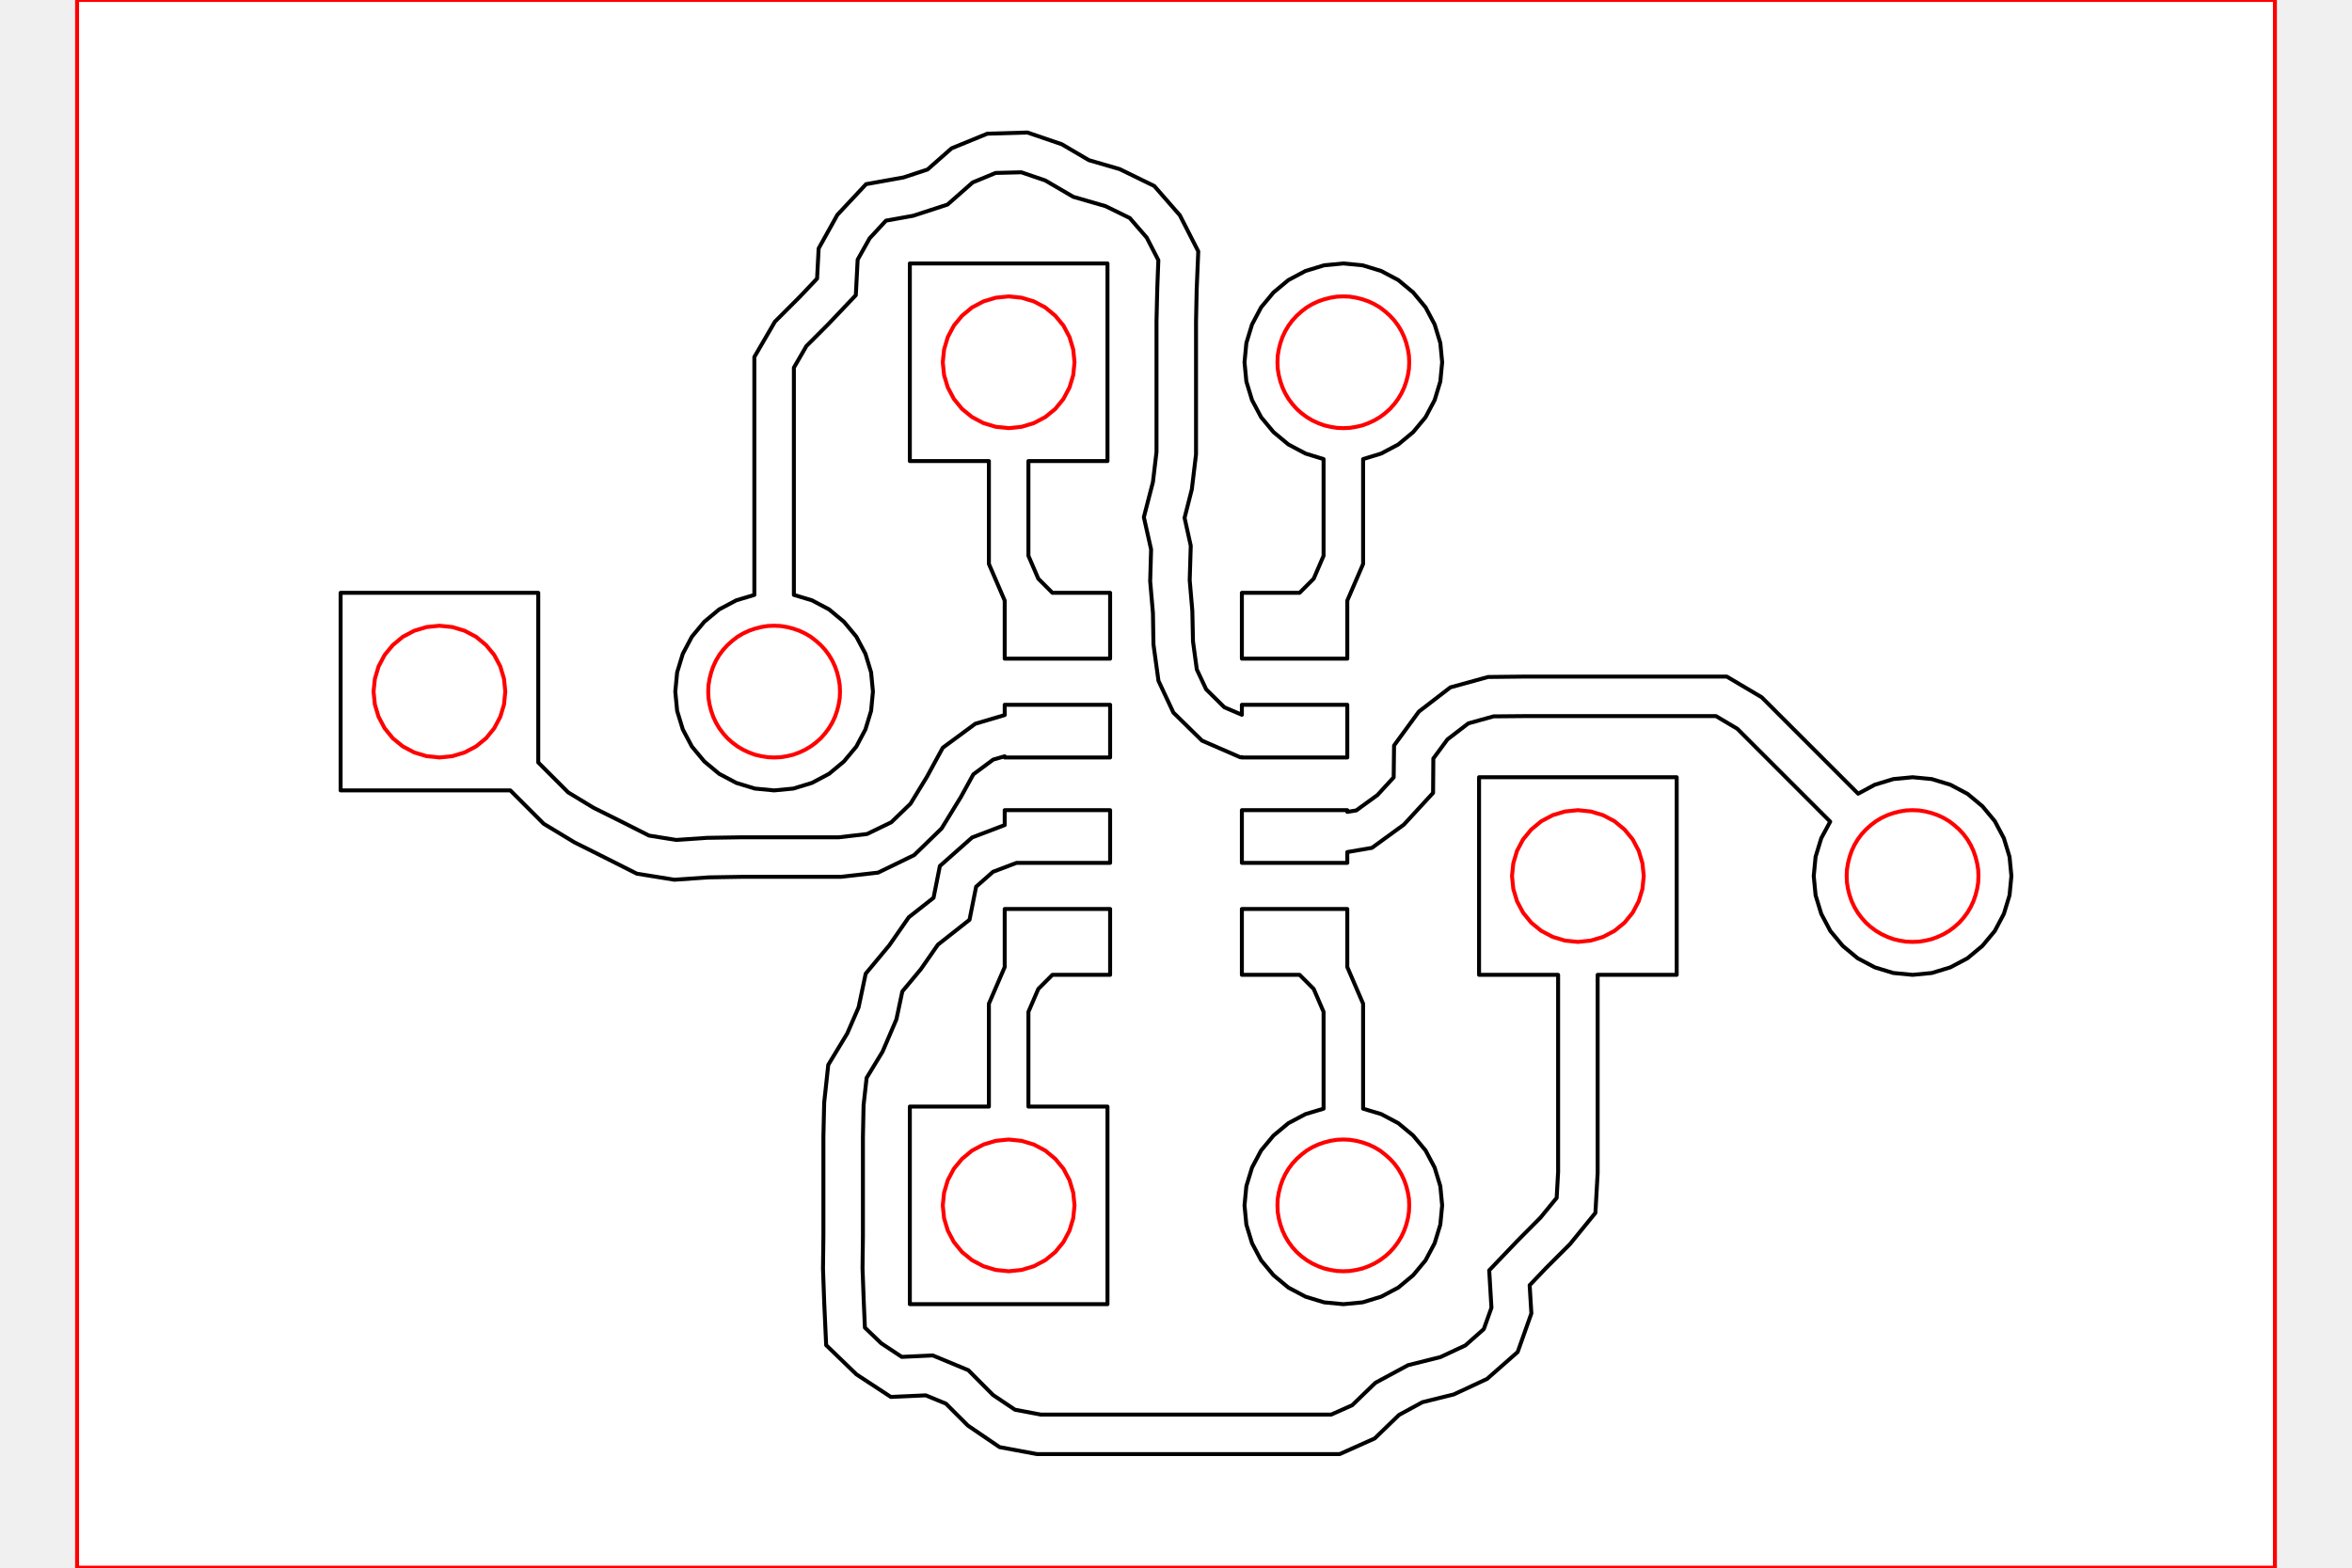
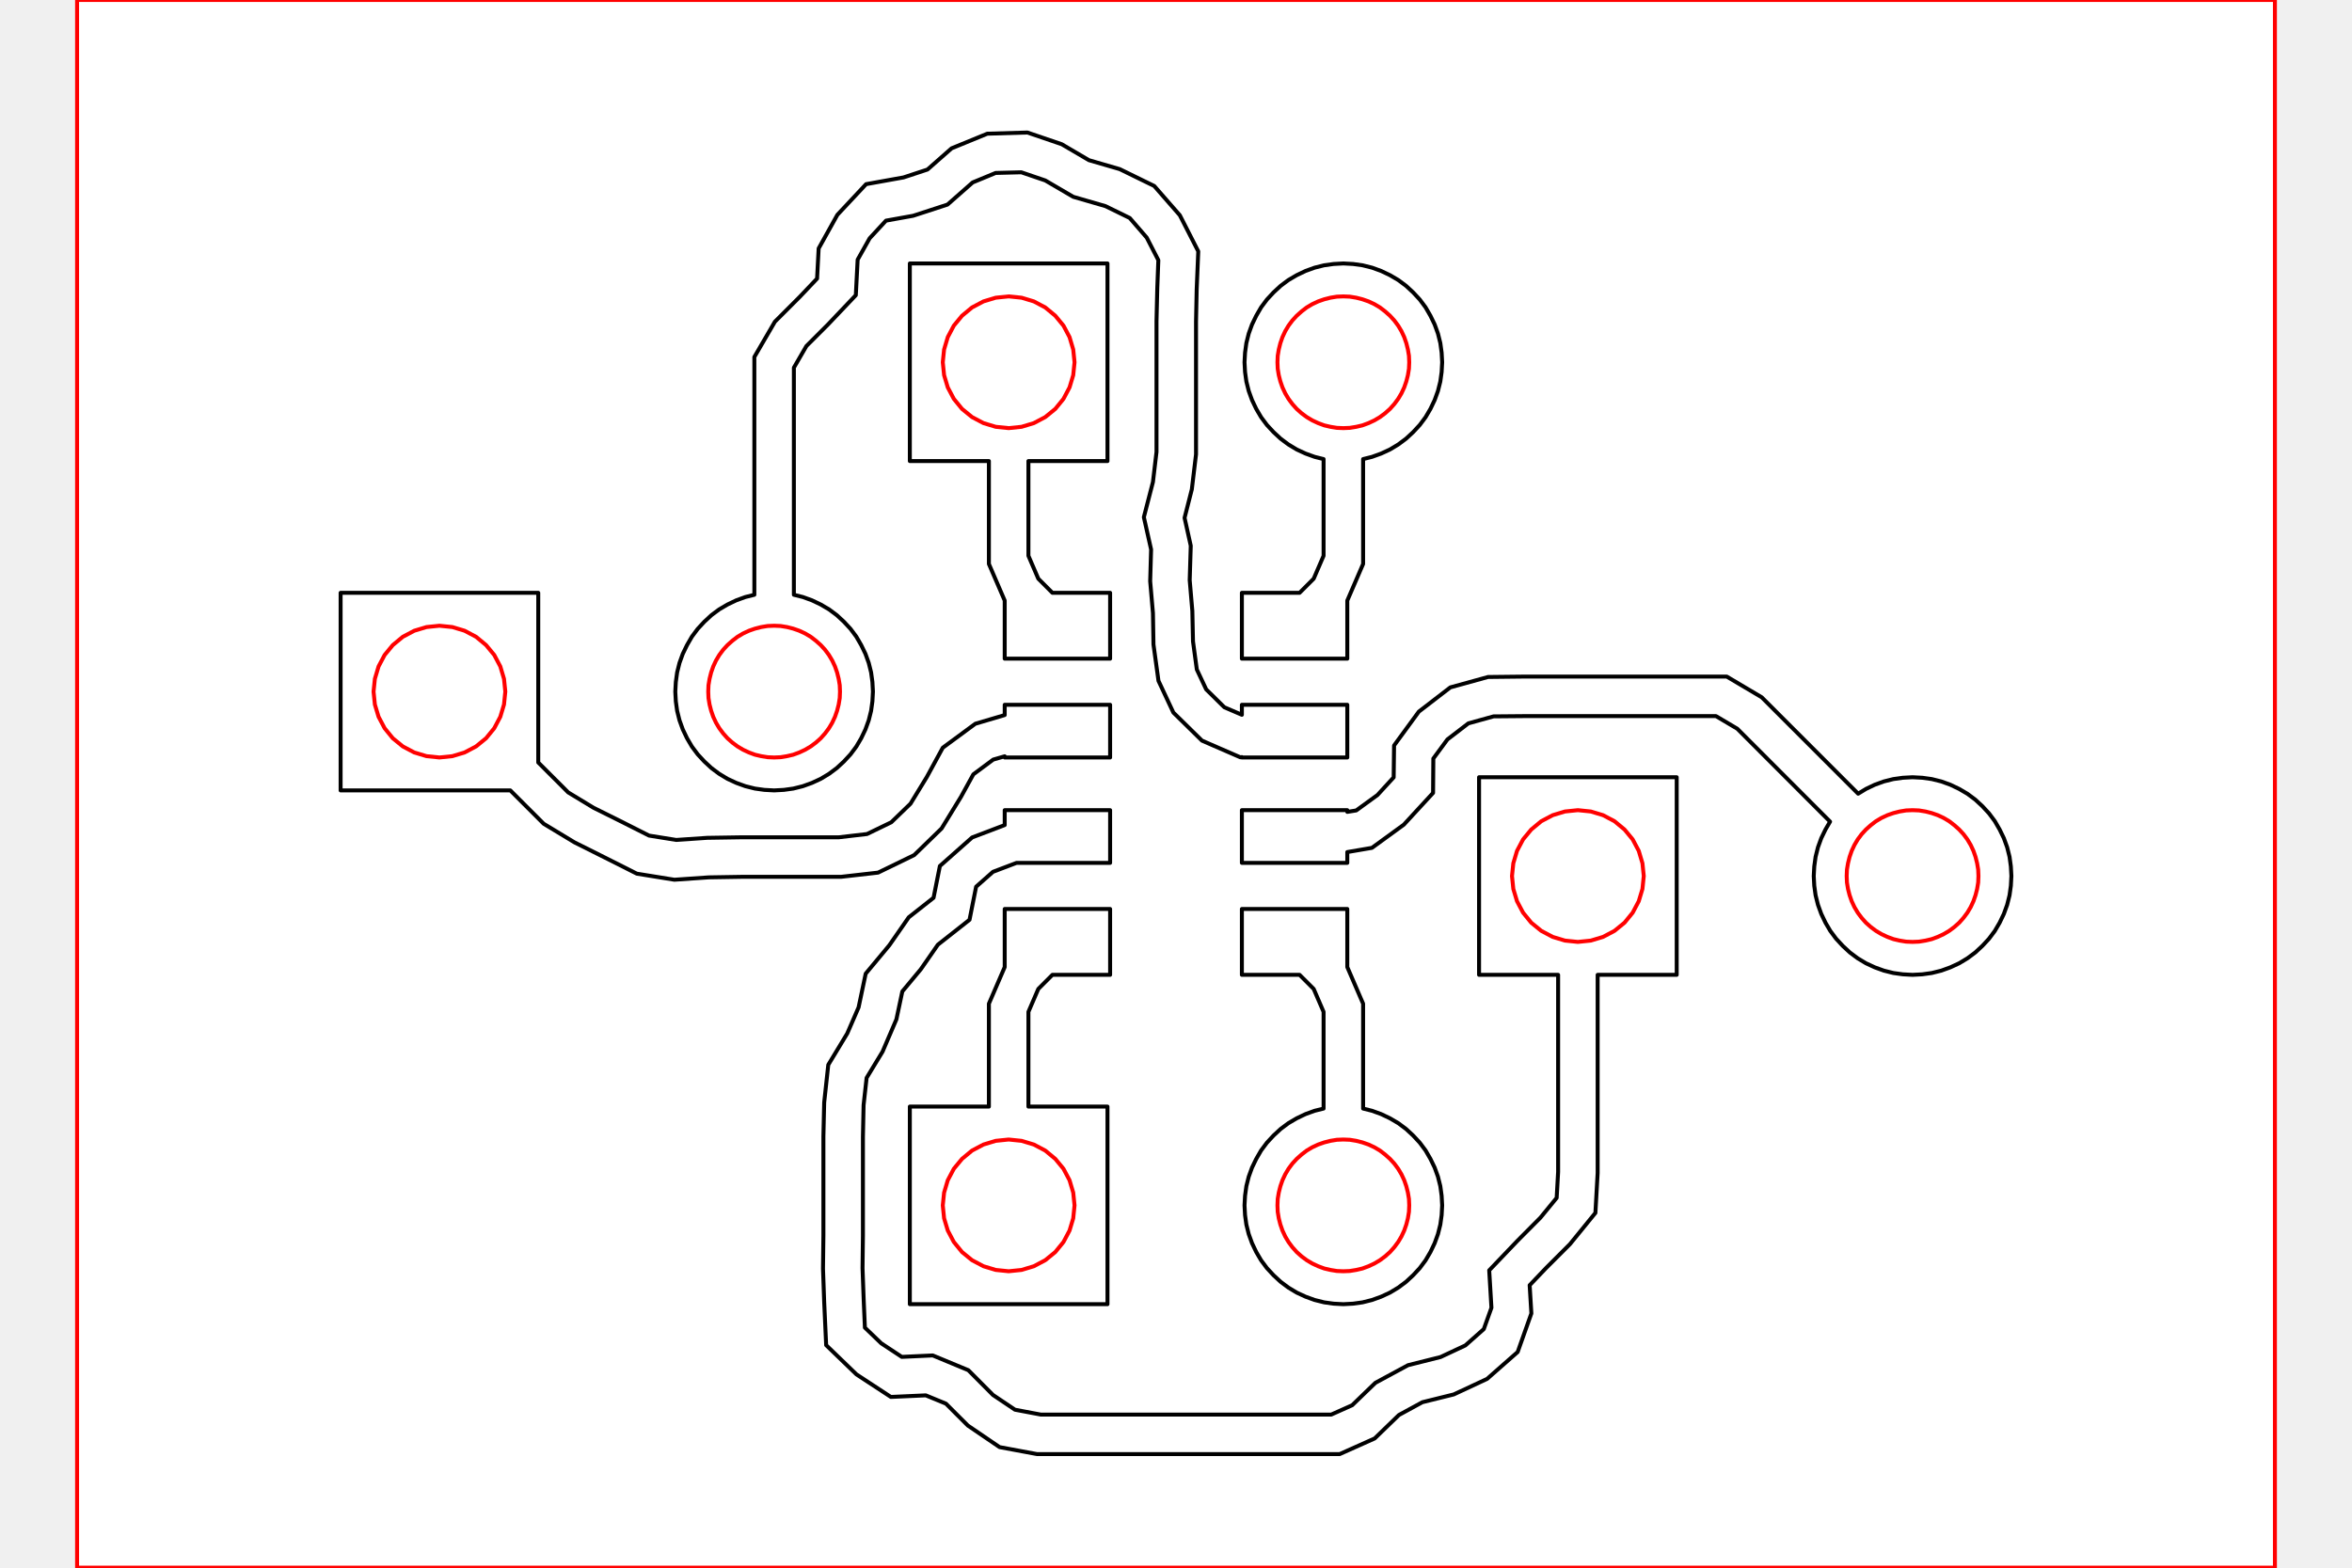
<svg xmlns="http://www.w3.org/2000/svg" width="600" height="400" viewBox="-2.5 -0.762 16.68 11.9" style="background-color: white;">
  <rect x="-2.5" y="-0.762" width="16.68" height="11.9" fill="white" />
  <g transform="matrix(1 0 0 -1 0 10.37584)">
    <g transform="matrix(1,0,0,1,0,0)">
      <path d="M 5.07 1.988 L 5.06 2.085 L 5.032 2.179 L 4.986 2.266 L 4.924 2.341 L 4.848 2.404 L 4.761 2.45 L 4.668 2.478 L 4.57 2.488 L 4.472 2.478 L 4.379 2.45 L 4.292 2.404 L 4.216 2.341 L 4.154 2.266 L 4.108 2.179 L 4.08 2.085 L 4.07 1.988 L 4.08 1.89 L 4.108 1.797 L 4.154 1.71 L 4.216 1.634 L 4.292 1.572 L 4.379 1.526 L 4.472 1.498 L 4.57 1.488 L 4.668 1.498 L 4.761 1.526 L 4.848 1.572 L 4.924 1.634 L 4.986 1.71 L 5.032 1.797 L 5.06 1.89 L 5.07 1.988 L 5.07 1.988 Z" fill="none" stroke="#FF0000" stroke-width="0.03" stroke-linecap="round" stroke-linejoin="round" />
    </g>
    <g transform="matrix(1,0,0,1,0,0)">
      <path d="M 7.61 1.988 L 7.608 2.037 L 7.6 2.085 L 7.588 2.133 L 7.572 2.179 L 7.551 2.224 L 7.526 2.266 L 7.497 2.305 L 7.464 2.341 L 7.427 2.374 L 7.388 2.404 L 7.346 2.429 L 7.301 2.45 L 7.255 2.466 L 7.208 2.478 L 7.159 2.486 L 7.11 2.488 L 7.061 2.486 L 7.012 2.478 L 6.965 2.466 L 6.919 2.45 L 6.874 2.429 L 6.832 2.404 L 6.793 2.374 L 6.756 2.341 L 6.723 2.305 L 6.694 2.266 L 6.669 2.224 L 6.648 2.179 L 6.632 2.133 L 6.62 2.085 L 6.612 2.037 L 6.61 1.988 L 6.612 1.939 L 6.62 1.89 L 6.632 1.843 L 6.648 1.797 L 6.669 1.752 L 6.694 1.71 L 6.723 1.671 L 6.756 1.634 L 6.793 1.601 L 6.832 1.572 L 6.874 1.547 L 6.919 1.526 L 6.965 1.509 L 7.012 1.498 L 7.061 1.49 L 7.11 1.488 L 7.159 1.49 L 7.208 1.498 L 7.255 1.509 L 7.301 1.526 L 7.346 1.547 L 7.388 1.572 L 7.427 1.601 L 7.464 1.634 L 7.497 1.671 L 7.526 1.71 L 7.551 1.752 L 7.572 1.797 L 7.588 1.843 L 7.6 1.89 L 7.608 1.939 L 7.61 1.988 L 7.61 1.988 Z" fill="none" stroke="#FF0000" stroke-width="0.03" stroke-linecap="round" stroke-linejoin="round" />
    </g>
    <g transform="matrix(1,0,0,1,0,0)">
      <path d="M 5.07 8.388 L 5.06 8.485 L 5.032 8.579 L 4.986 8.666 L 4.924 8.741 L 4.848 8.804 L 4.761 8.85 L 4.668 8.878 L 4.57 8.888 L 4.472 8.878 L 4.379 8.85 L 4.292 8.804 L 4.216 8.741 L 4.154 8.666 L 4.108 8.579 L 4.08 8.485 L 4.07 8.388 L 4.08 8.29 L 4.108 8.197 L 4.154 8.11 L 4.216 8.034 L 4.292 7.972 L 4.379 7.926 L 4.472 7.898 L 4.57 7.888 L 4.668 7.898 L 4.761 7.926 L 4.848 7.972 L 4.924 8.034 L 4.986 8.11 L 5.032 8.197 L 5.06 8.29 L 5.07 8.388 L 5.07 8.388 Z" fill="none" stroke="#FF0000" stroke-width="0.03" stroke-linecap="round" stroke-linejoin="round" />
    </g>
    <g transform="matrix(1,0,0,1,0,0)">
      <path d="M 7.61 8.388 L 7.608 8.437 L 7.6 8.485 L 7.588 8.533 L 7.572 8.579 L 7.551 8.624 L 7.526 8.666 L 7.497 8.705 L 7.464 8.741 L 7.427 8.774 L 7.388 8.804 L 7.346 8.829 L 7.301 8.85 L 7.255 8.866 L 7.208 8.878 L 7.159 8.886 L 7.11 8.888 L 7.061 8.886 L 7.012 8.878 L 6.965 8.866 L 6.919 8.85 L 6.874 8.829 L 6.832 8.804 L 6.793 8.774 L 6.756 8.741 L 6.723 8.705 L 6.694 8.666 L 6.669 8.624 L 6.648 8.579 L 6.632 8.533 L 6.62 8.485 L 6.612 8.437 L 6.61 8.388 L 6.612 8.339 L 6.62 8.29 L 6.632 8.243 L 6.648 8.197 L 6.669 8.152 L 6.694 8.11 L 6.723 8.071 L 6.756 8.034 L 6.793 8.001 L 6.832 7.972 L 6.874 7.947 L 6.919 7.926 L 6.965 7.909 L 7.012 7.898 L 7.061 7.89 L 7.11 7.888 L 7.159 7.89 L 7.208 7.898 L 7.255 7.909 L 7.301 7.926 L 7.346 7.947 L 7.388 7.972 L 7.427 8.001 L 7.464 8.034 L 7.497 8.071 L 7.526 8.11 L 7.551 8.152 L 7.572 8.197 L 7.588 8.243 L 7.6 8.29 L 7.608 8.339 L 7.61 8.388 L 7.61 8.388 Z" fill="none" stroke="#FF0000" stroke-width="0.03" stroke-linecap="round" stroke-linejoin="round" />
    </g>
    <g transform="matrix(1,0,0,1,0,0)">
      <path d="M 0.75 5.888 L 0.74 5.985 L 0.712 6.079 L 0.666 6.166 L 0.604 6.241 L 0.528 6.304 L 0.441 6.35 L 0.348 6.378 L 0.25 6.388 L 0.152 6.378 L 0.059 6.35 L -0.028 6.304 L -0.104 6.241 L -0.166 6.166 L -0.212 6.079 L -0.24 5.985 L -0.25 5.888 L -0.24 5.79 L -0.212 5.697 L -0.166 5.61 L -0.104 5.534 L -0.028 5.472 L 0.059 5.426 L 0.152 5.398 L 0.25 5.388 L 0.348 5.398 L 0.441 5.426 L 0.528 5.472 L 0.604 5.534 L 0.666 5.61 L 0.712 5.697 L 0.74 5.79 L 0.75 5.888 L 0.75 5.888 Z" fill="none" stroke="#FF0000" stroke-width="0.03" stroke-linecap="round" stroke-linejoin="round" />
    </g>
    <g transform="matrix(1,0,0,1,0,0)">
      <path d="M 3.29 5.888 L 3.288 5.937 L 3.28 5.985 L 3.268 6.033 L 3.252 6.079 L 3.231 6.124 L 3.206 6.166 L 3.177 6.205 L 3.144 6.241 L 3.107 6.274 L 3.068 6.304 L 3.026 6.329 L 2.981 6.35 L 2.935 6.366 L 2.888 6.378 L 2.839 6.386 L 2.79 6.388 L 2.741 6.386 L 2.692 6.378 L 2.645 6.366 L 2.599 6.35 L 2.554 6.329 L 2.512 6.304 L 2.473 6.274 L 2.436 6.241 L 2.403 6.205 L 2.374 6.166 L 2.349 6.124 L 2.328 6.079 L 2.312 6.033 L 2.3 5.985 L 2.292 5.937 L 2.29 5.888 L 2.292 5.839 L 2.3 5.79 L 2.312 5.743 L 2.328 5.697 L 2.349 5.652 L 2.374 5.61 L 2.403 5.571 L 2.436 5.534 L 2.473 5.501 L 2.512 5.472 L 2.554 5.447 L 2.599 5.426 L 2.645 5.409 L 2.692 5.398 L 2.741 5.39 L 2.79 5.388 L 2.839 5.39 L 2.888 5.398 L 2.935 5.409 L 2.981 5.426 L 3.026 5.447 L 3.068 5.472 L 3.107 5.501 L 3.144 5.534 L 3.177 5.571 L 3.206 5.61 L 3.231 5.652 L 3.252 5.697 L 3.268 5.743 L 3.28 5.79 L 3.288 5.839 L 3.29 5.888 L 3.29 5.888 Z" fill="none" stroke="#FF0000" stroke-width="0.03" stroke-linecap="round" stroke-linejoin="round" />
    </g>
    <g transform="matrix(1,0,0,1,0,0)">
      <path d="M 9.39 4.488 L 9.38 4.585 L 9.352 4.679 L 9.306 4.766 L 9.244 4.841 L 9.168 4.904 L 9.081 4.95 L 8.988 4.978 L 8.89 4.988 L 8.792 4.978 L 8.699 4.95 L 8.612 4.904 L 8.536 4.841 L 8.474 4.766 L 8.428 4.679 L 8.4 4.585 L 8.39 4.488 L 8.4 4.39 L 8.428 4.297 L 8.474 4.21 L 8.536 4.134 L 8.612 4.072 L 8.699 4.026 L 8.792 3.998 L 8.89 3.988 L 8.988 3.998 L 9.081 4.026 L 9.168 4.072 L 9.244 4.134 L 9.306 4.21 L 9.352 4.297 L 9.38 4.39 L 9.39 4.488 L 9.39 4.488 Z" fill="none" stroke="#FF0000" stroke-width="0.03" stroke-linecap="round" stroke-linejoin="round" />
    </g>
    <g transform="matrix(1,0,0,1,0,0)">
      <path d="M 11.93 4.488 L 11.928 4.537 L 11.92 4.585 L 11.908 4.633 L 11.892 4.679 L 11.871 4.724 L 11.846 4.766 L 11.817 4.805 L 11.784 4.841 L 11.747 4.874 L 11.708 4.904 L 11.666 4.929 L 11.621 4.95 L 11.575 4.966 L 11.528 4.978 L 11.479 4.986 L 11.43 4.988 L 11.381 4.986 L 11.332 4.978 L 11.285 4.966 L 11.239 4.95 L 11.194 4.929 L 11.152 4.904 L 11.113 4.874 L 11.076 4.841 L 11.043 4.805 L 11.014 4.766 L 10.989 4.724 L 10.968 4.679 L 10.952 4.633 L 10.94 4.585 L 10.932 4.537 L 10.93 4.488 L 10.932 4.439 L 10.94 4.39 L 10.952 4.343 L 10.968 4.297 L 10.989 4.252 L 11.014 4.21 L 11.043 4.171 L 11.076 4.134 L 11.113 4.101 L 11.152 4.072 L 11.194 4.047 L 11.239 4.026 L 11.285 4.009 L 11.332 3.998 L 11.381 3.99 L 11.43 3.988 L 11.479 3.99 L 11.528 3.998 L 11.575 4.009 L 11.621 4.026 L 11.666 4.047 L 11.708 4.072 L 11.747 4.101 L 11.784 4.134 L 11.817 4.171 L 11.846 4.21 L 11.871 4.252 L 11.892 4.297 L 11.908 4.343 L 11.92 4.39 L 11.928 4.439 L 11.93 4.488 L 11.93 4.488 Z" fill="none" stroke="#FF0000" stroke-width="0.03" stroke-linecap="round" stroke-linejoin="round" />
    </g>
    <g transform="matrix(1,0,0,1,0,0)">
      <path d="M -2.5 -0.762 L 14.18 -0.762 L 14.18 11.138 L -2.5 11.138 L -2.5 -0.762 L -2.5 -0.762 Z" fill="none" stroke="#FF0000" stroke-width="0.03" stroke-linecap="round" stroke-linejoin="round" />
    </g>
    <g transform="matrix(1,0,0,1,0,0)">
-       <path d="M 7.14 4.67 L 7.327 4.702 L 7.569 4.878 L 7.791 5.119 L 7.793 5.38 L 7.9 5.525 L 8.059 5.647 L 8.25 5.7 L 8.48 5.702 L 9.938 5.702 L 10.1 5.606 L 10.805 4.901 L 10.737 4.775 L 10.694 4.634 L 10.68 4.488 L 10.694 4.342 L 10.737 4.201 L 10.806 4.071 L 10.9 3.958 L 11.013 3.864 L 11.143 3.795 L 11.284 3.752 L 11.43 3.738 L 11.576 3.752 L 11.717 3.795 L 11.847 3.864 L 11.96 3.958 L 12.054 4.071 L 12.123 4.201 L 12.166 4.342 L 12.18 4.488 L 12.166 4.634 L 12.123 4.775 L 12.054 4.905 L 11.96 5.018 L 11.847 5.112 L 11.717 5.181 L 11.576 5.224 L 11.43 5.238 L 11.284 5.224 L 11.143 5.181 L 11.017 5.113 L 10.285 5.845 L 10.02 6.002 L 8.478 6.002 L 8.208 5.999 L 7.922 5.92 L 7.683 5.736 L 7.495 5.479 L 7.492 5.237 L 7.369 5.103 L 7.208 4.986 L 7.14 4.975 L 7.14 4.988 L 6.34 4.988 L 6.34 4.588 L 7.14 4.588 L 7.14 4.67 L 7.14 4.67" fill="none" stroke="#000000" stroke-width="0.03" stroke-linecap="round" stroke-linejoin="round" />
+       <path d="M 7.14 4.67 L 7.327 4.702 L 7.569 4.878 L 7.791 5.119 L 7.793 5.38 L 7.9 5.525 L 8.059 5.647 L 8.25 5.7 L 8.48 5.702 L 9.938 5.702 L 10.1 5.606 L 10.804 4.901 L 10.769 4.841 L 10.737 4.775 L 10.712 4.706 L 10.694 4.634 L 10.684 4.561 L 10.68 4.488 L 10.684 4.414 L 10.694 4.342 L 10.712 4.27 L 10.737 4.201 L 10.769 4.134 L 10.806 4.071 L 10.85 4.012 L 10.9 3.958 L 10.954 3.908 L 11.013 3.864 L 11.076 3.826 L 11.143 3.795 L 11.212 3.77 L 11.284 3.752 L 11.356 3.742 L 11.43 3.738 L 11.504 3.742 L 11.576 3.752 L 11.648 3.77 L 11.717 3.795 L 11.784 3.826 L 11.847 3.864 L 11.906 3.908 L 11.96 3.958 L 12.01 4.012 L 12.054 4.071 L 12.091 4.134 L 12.123 4.201 L 12.148 4.27 L 12.166 4.342 L 12.176 4.414 L 12.18 4.488 L 12.176 4.561 L 12.166 4.634 L 12.148 4.706 L 12.123 4.775 L 12.091 4.841 L 12.054 4.905 L 12.01 4.964 L 11.96 5.018 L 11.906 5.068 L 11.847 5.112 L 11.784 5.149 L 11.717 5.181 L 11.648 5.206 L 11.576 5.224 L 11.504 5.234 L 11.43 5.238 L 11.356 5.234 L 11.284 5.224 L 11.212 5.206 L 11.143 5.181 L 11.076 5.149 L 11.017 5.113 L 10.285 5.845 L 10.02 6.002 L 8.478 6.002 L 8.208 5.999 L 7.922 5.92 L 7.683 5.736 L 7.495 5.479 L 7.492 5.237 L 7.369 5.103 L 7.208 4.986 L 7.14 4.975 L 7.14 4.988 L 6.34 4.988 L 6.34 4.588 L 7.14 4.588 L 7.14 4.67 L 7.14 4.67" fill="none" stroke="#000000" stroke-width="0.03" stroke-linecap="round" stroke-linejoin="round" />
    </g>
    <g transform="matrix(1,0,0,1,0,0)">
      <path d="M 4.63 4.588 L 5.34 4.588 L 5.34 4.988 L 4.54 4.988 L 4.54 4.875 L 4.293 4.781 L 4.048 4.564 L 4 4.323 L 3.812 4.175 L 3.664 3.962 L 3.485 3.747 L 3.431 3.491 L 3.345 3.293 L 3.201 3.055 L 3.17 2.769 L 3.164 2.511 L 3.164 2.009 L 3.164 1.76 L 3.161 1.507 L 3.17 1.254 L 3.185 0.927 L 3.415 0.705 L 3.676 0.534 L 3.941 0.546 L 4.094 0.483 L 4.26 0.317 L 4.501 0.153 L 4.786 0.1 L 7.082 0.1 L 7.348 0.219 L 7.532 0.397 L 7.71 0.494 L 7.948 0.553 L 8.201 0.671 L 8.433 0.875 L 8.537 1.168 L 8.524 1.382 L 8.649 1.513 L 8.83 1.694 L 9.023 1.931 L 9.04 2.234 L 9.04 3.738 L 9.64 3.738 L 9.64 5.238 L 8.14 5.238 L 8.14 3.738 L 8.74 3.738 L 8.74 2.242 L 8.729 2.045 L 8.606 1.895 L 8.434 1.722 L 8.217 1.495 L 8.234 1.211 L 8.176 1.049 L 8.036 0.925 L 7.848 0.837 L 7.601 0.775 L 7.353 0.641 L 7.177 0.471 L 7.018 0.4 L 4.814 0.4 L 4.618 0.437 L 4.451 0.549 L 4.264 0.737 L 3.994 0.849 L 3.759 0.838 L 3.603 0.941 L 3.479 1.06 L 3.47 1.266 L 3.461 1.511 L 3.464 1.758 L 3.464 2.009 L 3.464 2.508 L 3.469 2.749 L 3.492 2.956 L 3.613 3.155 L 3.718 3.4 L 3.763 3.612 L 3.903 3.78 L 4.033 3.967 L 4.273 4.156 L 4.323 4.407 L 4.451 4.52 L 4.63 4.588 L 4.63 4.588" fill="none" stroke="#000000" stroke-width="0.03" stroke-linecap="round" stroke-linejoin="round" />
    </g>
    <g transform="matrix(1,0,0,1,0,0)">
-       <path d="M 6.34 5.391 L 6.34 5.388 L 7.14 5.388 L 7.14 5.788 L 6.34 5.788 L 6.34 5.712 L 6.207 5.769 L 6.069 5.905 L 5.998 6.056 L 5.969 6.269 L 5.964 6.5 L 5.944 6.734 L 5.952 6.995 L 5.905 7.207 L 5.96 7.423 L 5.992 7.689 L 5.992 8.448 L 5.992 8.697 L 5.997 8.943 L 6.009 9.23 L 5.869 9.504 L 5.675 9.726 L 5.413 9.854 L 5.179 9.922 L 4.973 10.043 L 4.712 10.132 L 4.408 10.123 L 4.137 10.012 L 3.954 9.851 L 3.772 9.791 L 3.488 9.74 L 3.27 9.507 L 3.128 9.252 L 3.116 9.023 L 2.985 8.885 L 2.796 8.696 L 2.64 8.428 L 2.64 6.622 L 2.503 6.581 L 2.373 6.512 L 2.26 6.418 L 2.166 6.305 L 2.097 6.175 L 2.054 6.034 L 2.04 5.888 L 2.054 5.742 L 2.097 5.601 L 2.166 5.471 L 2.26 5.358 L 2.373 5.264 L 2.503 5.195 L 2.644 5.152 L 2.79 5.138 L 2.936 5.152 L 3.077 5.195 L 3.207 5.264 L 3.32 5.358 L 3.414 5.471 L 3.483 5.601 L 3.526 5.742 L 3.54 5.888 L 3.526 6.034 L 3.483 6.175 L 3.414 6.305 L 3.32 6.418 L 3.207 6.512 L 3.077 6.581 L 2.94 6.622 L 2.94 8.347 L 3.035 8.511 L 3.2 8.676 L 3.41 8.897 L 3.424 9.167 L 3.515 9.329 L 3.639 9.463 L 3.845 9.5 L 4.106 9.585 L 4.297 9.753 L 4.471 9.825 L 4.666 9.83 L 4.848 9.768 L 5.06 9.644 L 5.305 9.573 L 5.489 9.483 L 5.618 9.334 L 5.706 9.163 L 5.698 8.953 L 5.692 8.7 L 5.692 8.448 L 5.692 7.707 L 5.665 7.479 L 5.596 7.212 L 5.651 6.967 L 5.644 6.726 L 5.665 6.484 L 5.669 6.246 L 5.707 5.97 L 5.82 5.729 L 6.037 5.516 L 6.329 5.389 L 6.34 5.391 L 6.34 5.391" fill="none" stroke="#000000" stroke-width="0.03" stroke-linecap="round" stroke-linejoin="round" />
+       <path d="M 6.34 5.391 L 6.34 5.388 L 7.14 5.388 L 7.14 5.788 L 6.34 5.788 L 6.34 5.712 L 6.207 5.769 L 6.069 5.905 L 5.998 6.056 L 5.969 6.269 L 5.964 6.5 L 5.944 6.734 L 5.952 6.995 L 5.905 7.207 L 5.96 7.423 L 5.992 7.689 L 5.992 8.448 L 5.992 8.697 L 5.997 8.943 L 6.009 9.23 L 5.869 9.504 L 5.675 9.726 L 5.413 9.854 L 5.179 9.922 L 4.973 10.043 L 4.712 10.132 L 4.408 10.123 L 4.137 10.012 L 3.954 9.851 L 3.772 9.791 L 3.488 9.74 L 3.27 9.507 L 3.128 9.252 L 3.116 9.023 L 2.985 8.885 L 2.796 8.696 L 2.64 8.428 L 2.64 6.623 L 2.572 6.606 L 2.503 6.581 L 2.436 6.549 L 2.373 6.512 L 2.314 6.468 L 2.26 6.418 L 2.21 6.364 L 2.166 6.305 L 2.129 6.241 L 2.097 6.175 L 2.072 6.106 L 2.054 6.034 L 2.044 5.961 L 2.04 5.888 L 2.044 5.814 L 2.054 5.742 L 2.072 5.67 L 2.097 5.601 L 2.129 5.534 L 2.166 5.471 L 2.21 5.412 L 2.26 5.358 L 2.314 5.308 L 2.373 5.264 L 2.436 5.226 L 2.503 5.195 L 2.572 5.17 L 2.644 5.152 L 2.716 5.142 L 2.79 5.138 L 2.864 5.142 L 2.936 5.152 L 3.008 5.17 L 3.077 5.195 L 3.144 5.226 L 3.207 5.264 L 3.266 5.308 L 3.32 5.358 L 3.37 5.412 L 3.414 5.471 L 3.451 5.534 L 3.483 5.601 L 3.508 5.67 L 3.526 5.742 L 3.536 5.814 L 3.54 5.888 L 3.536 5.961 L 3.526 6.034 L 3.508 6.106 L 3.483 6.175 L 3.451 6.241 L 3.414 6.305 L 3.37 6.364 L 3.32 6.418 L 3.266 6.468 L 3.207 6.512 L 3.144 6.549 L 3.077 6.581 L 3.008 6.606 L 2.94 6.623 L 2.94 8.347 L 3.035 8.511 L 3.2 8.676 L 3.41 8.897 L 3.424 9.167 L 3.515 9.329 L 3.639 9.463 L 3.845 9.5 L 4.106 9.585 L 4.297 9.753 L 4.471 9.825 L 4.666 9.83 L 4.848 9.768 L 5.06 9.644 L 5.305 9.573 L 5.489 9.483 L 5.618 9.334 L 5.706 9.163 L 5.698 8.953 L 5.692 8.7 L 5.692 8.448 L 5.692 7.707 L 5.665 7.479 L 5.596 7.212 L 5.651 6.967 L 5.644 6.726 L 5.665 6.484 L 5.669 6.246 L 5.707 5.97 L 5.82 5.729 L 6.037 5.516 L 6.329 5.389 L 6.34 5.391 L 6.34 5.391" fill="none" stroke="#000000" stroke-width="0.03" stroke-linecap="round" stroke-linejoin="round" />
    </g>
    <g transform="matrix(1,0,0,1,0,0)">
      <path d="M 4.54 5.397 L 4.54 5.388 L 5.34 5.388 L 5.34 5.788 L 4.54 5.788 L 4.54 5.71 L 4.317 5.644 L 4.07 5.462 L 3.949 5.24 L 3.825 5.037 L 3.679 4.896 L 3.495 4.807 L 3.28 4.782 L 2.537 4.782 L 2.282 4.778 L 2.047 4.762 L 1.841 4.795 L 1.639 4.897 L 1.42 5.006 L 1.227 5.123 L 1 5.35 L 1 6.638 L -0.5 6.638 L -0.5 5.138 L 0.788 5.138 L 1.041 4.885 L 1.276 4.743 L 1.504 4.629 L 1.748 4.506 L 2.033 4.46 L 2.295 4.478 L 2.54 4.482 L 3.297 4.482 L 3.579 4.514 L 3.853 4.647 L 4.061 4.849 L 4.208 5.089 L 4.302 5.26 L 4.453 5.372 L 4.54 5.397 L 4.54 5.397" fill="none" stroke="#000000" stroke-width="0.03" stroke-linecap="round" stroke-linejoin="round" />
    </g>
    <g transform="matrix(1,0,0,1,0,0)">
-       <path d="M 7.14 6.579 L 7.26 6.857 L 7.26 7.653 L 7.397 7.695 L 7.527 7.764 L 7.64 7.858 L 7.734 7.971 L 7.803 8.101 L 7.846 8.242 L 7.86 8.388 L 7.846 8.534 L 7.803 8.675 L 7.734 8.805 L 7.64 8.918 L 7.527 9.012 L 7.397 9.081 L 7.256 9.124 L 7.11 9.138 L 6.964 9.124 L 6.823 9.081 L 6.693 9.012 L 6.58 8.918 L 6.486 8.805 L 6.417 8.675 L 6.374 8.534 L 6.36 8.388 L 6.374 8.242 L 6.417 8.101 L 6.486 7.971 L 6.58 7.858 L 6.693 7.764 L 6.823 7.695 L 6.96 7.653 L 6.96 6.919 L 6.885 6.745 L 6.778 6.638 L 6.34 6.638 L 6.34 6.138 L 7.14 6.138 L 7.14 6.579 L 7.14 6.579" fill="none" stroke="#000000" stroke-width="0.03" stroke-linecap="round" stroke-linejoin="round" />
+       <path d="M 7.14 6.579 L 7.26 6.857 L 7.26 7.653 L 7.328 7.67 L 7.397 7.695 L 7.464 7.726 L 7.527 7.764 L 7.586 7.808 L 7.64 7.858 L 7.69 7.912 L 7.734 7.971 L 7.771 8.034 L 7.803 8.101 L 7.828 8.17 L 7.846 8.242 L 7.856 8.314 L 7.86 8.388 L 7.856 8.461 L 7.846 8.534 L 7.828 8.606 L 7.803 8.675 L 7.771 8.741 L 7.734 8.805 L 7.69 8.864 L 7.64 8.918 L 7.586 8.968 L 7.527 9.012 L 7.464 9.049 L 7.397 9.081 L 7.328 9.106 L 7.256 9.124 L 7.184 9.134 L 7.11 9.138 L 7.036 9.134 L 6.964 9.124 L 6.892 9.106 L 6.823 9.081 L 6.756 9.049 L 6.693 9.012 L 6.634 8.968 L 6.58 8.918 L 6.53 8.864 L 6.486 8.805 L 6.449 8.741 L 6.417 8.675 L 6.392 8.606 L 6.374 8.534 L 6.364 8.461 L 6.36 8.388 L 6.364 8.314 L 6.374 8.242 L 6.392 8.17 L 6.417 8.101 L 6.449 8.034 L 6.486 7.971 L 6.53 7.912 L 6.58 7.858 L 6.634 7.808 L 6.693 7.764 L 6.756 7.726 L 6.823 7.695 L 6.892 7.67 L 6.96 7.653 L 6.96 6.919 L 6.885 6.745 L 6.778 6.638 L 6.34 6.638 L 6.34 6.138 L 7.14 6.138 L 7.14 6.579 L 7.14 6.579" fill="none" stroke="#000000" stroke-width="0.03" stroke-linecap="round" stroke-linejoin="round" />
    </g>
    <g transform="matrix(1,0,0,1,0,0)">
      <path d="M 4.902 6.638 L 4.795 6.745 L 4.72 6.919 L 4.72 7.638 L 5.32 7.638 L 5.32 9.138 L 3.82 9.138 L 3.82 7.638 L 4.42 7.638 L 4.42 6.857 L 4.54 6.579 L 4.54 6.138 L 5.34 6.138 L 5.34 6.638 L 4.902 6.638 L 4.902 6.638" fill="none" stroke="#000000" stroke-width="0.03" stroke-linecap="round" stroke-linejoin="round" />
    </g>
    <g transform="matrix(1,0,0,1,0,0)">
-       <path d="M 6.778 3.738 L 6.885 3.631 L 6.96 3.457 L 6.96 2.722 L 6.823 2.681 L 6.693 2.612 L 6.58 2.518 L 6.486 2.405 L 6.417 2.275 L 6.374 2.134 L 6.36 1.988 L 6.374 1.842 L 6.417 1.701 L 6.486 1.571 L 6.58 1.458 L 6.693 1.364 L 6.823 1.295 L 6.964 1.252 L 7.11 1.238 L 7.256 1.252 L 7.397 1.295 L 7.527 1.364 L 7.64 1.458 L 7.734 1.571 L 7.803 1.701 L 7.846 1.842 L 7.86 1.988 L 7.846 2.134 L 7.803 2.275 L 7.734 2.405 L 7.64 2.518 L 7.527 2.612 L 7.397 2.681 L 7.26 2.722 L 7.26 3.519 L 7.14 3.797 L 7.14 4.238 L 6.34 4.238 L 6.34 3.738 L 6.778 3.738 L 6.778 3.738" fill="none" stroke="#000000" stroke-width="0.03" stroke-linecap="round" stroke-linejoin="round" />
+       <path d="M 6.778 3.738 L 6.885 3.631 L 6.96 3.457 L 6.96 2.723 L 6.892 2.706 L 6.823 2.681 L 6.756 2.649 L 6.693 2.612 L 6.634 2.568 L 6.58 2.518 L 6.53 2.464 L 6.486 2.405 L 6.449 2.341 L 6.417 2.275 L 6.392 2.206 L 6.374 2.134 L 6.364 2.061 L 6.36 1.988 L 6.364 1.914 L 6.374 1.842 L 6.392 1.77 L 6.417 1.701 L 6.449 1.634 L 6.486 1.571 L 6.53 1.512 L 6.58 1.458 L 6.634 1.408 L 6.693 1.364 L 6.756 1.326 L 6.823 1.295 L 6.892 1.27 L 6.964 1.252 L 7.036 1.242 L 7.11 1.238 L 7.184 1.242 L 7.256 1.252 L 7.328 1.27 L 7.397 1.295 L 7.464 1.326 L 7.527 1.364 L 7.586 1.408 L 7.64 1.458 L 7.69 1.512 L 7.734 1.571 L 7.771 1.634 L 7.803 1.701 L 7.828 1.77 L 7.846 1.842 L 7.856 1.914 L 7.86 1.988 L 7.856 2.061 L 7.846 2.134 L 7.828 2.206 L 7.803 2.275 L 7.771 2.341 L 7.734 2.405 L 7.69 2.464 L 7.64 2.518 L 7.586 2.568 L 7.527 2.612 L 7.464 2.649 L 7.397 2.681 L 7.328 2.706 L 7.26 2.723 L 7.26 3.519 L 7.14 3.797 L 7.14 4.238 L 6.34 4.238 L 6.34 3.738 L 6.778 3.738 L 6.778 3.738" fill="none" stroke="#000000" stroke-width="0.03" stroke-linecap="round" stroke-linejoin="round" />
    </g>
    <g transform="matrix(1,0,0,1,0,0)">
      <path d="M 4.902 3.738 L 5.34 3.738 L 5.34 4.238 L 4.54 4.238 L 4.54 3.797 L 4.42 3.519 L 4.42 2.738 L 3.82 2.738 L 3.82 1.238 L 5.32 1.238 L 5.32 2.738 L 4.72 2.738 L 4.72 3.457 L 4.795 3.631 L 4.902 3.738 L 4.902 3.738" fill="none" stroke="#000000" stroke-width="0.03" stroke-linecap="round" stroke-linejoin="round" />
    </g>
  </g>
</svg>
